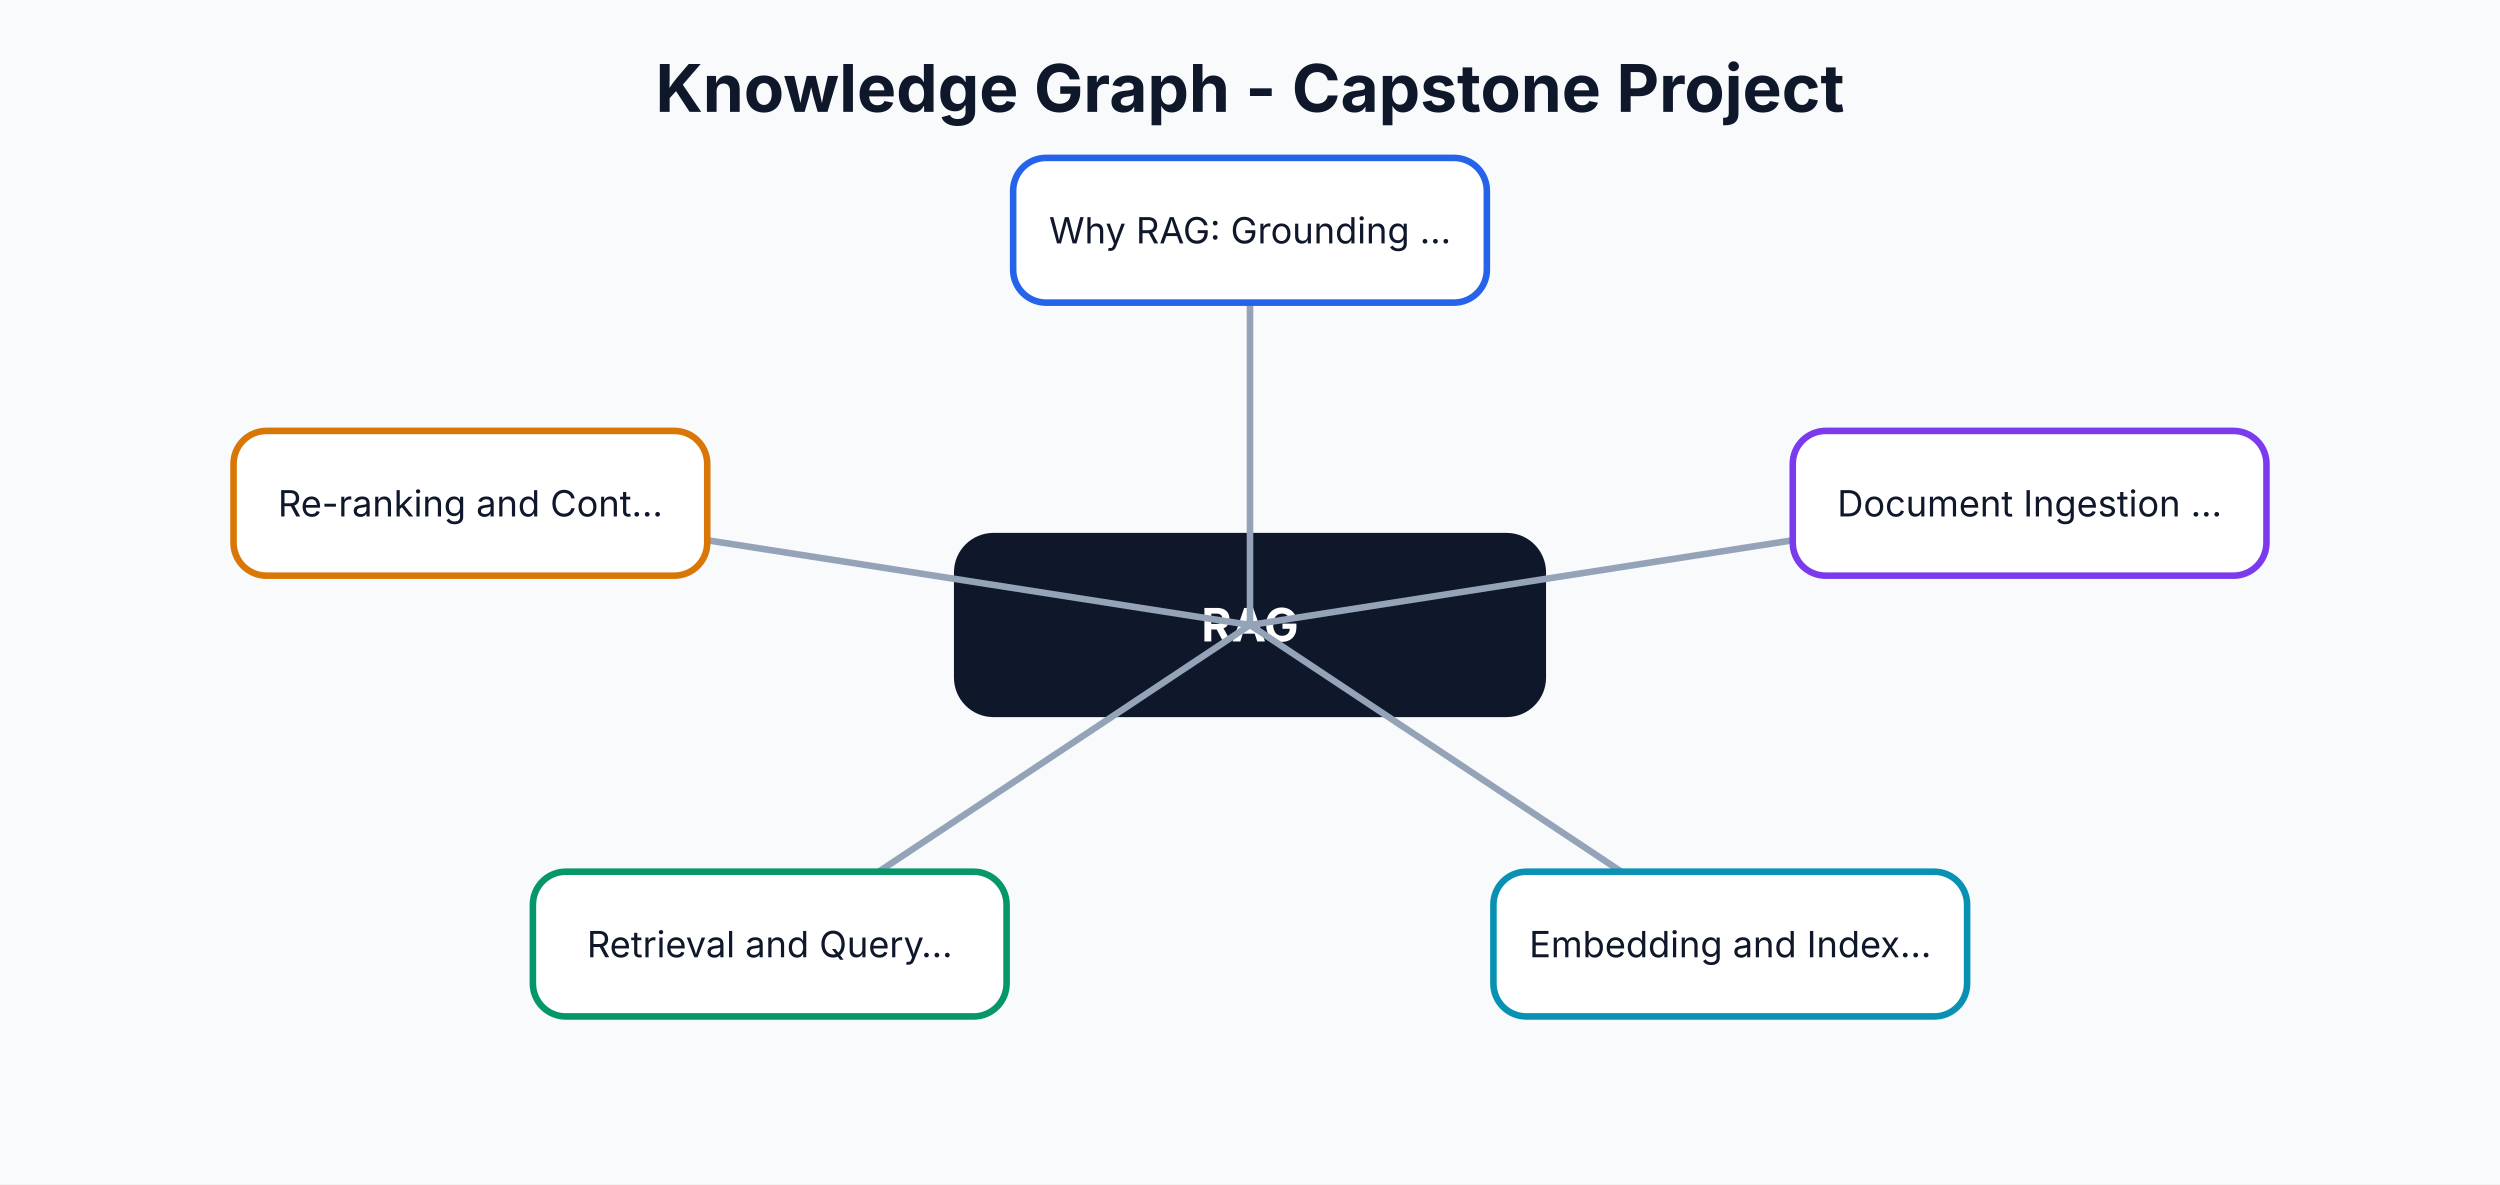
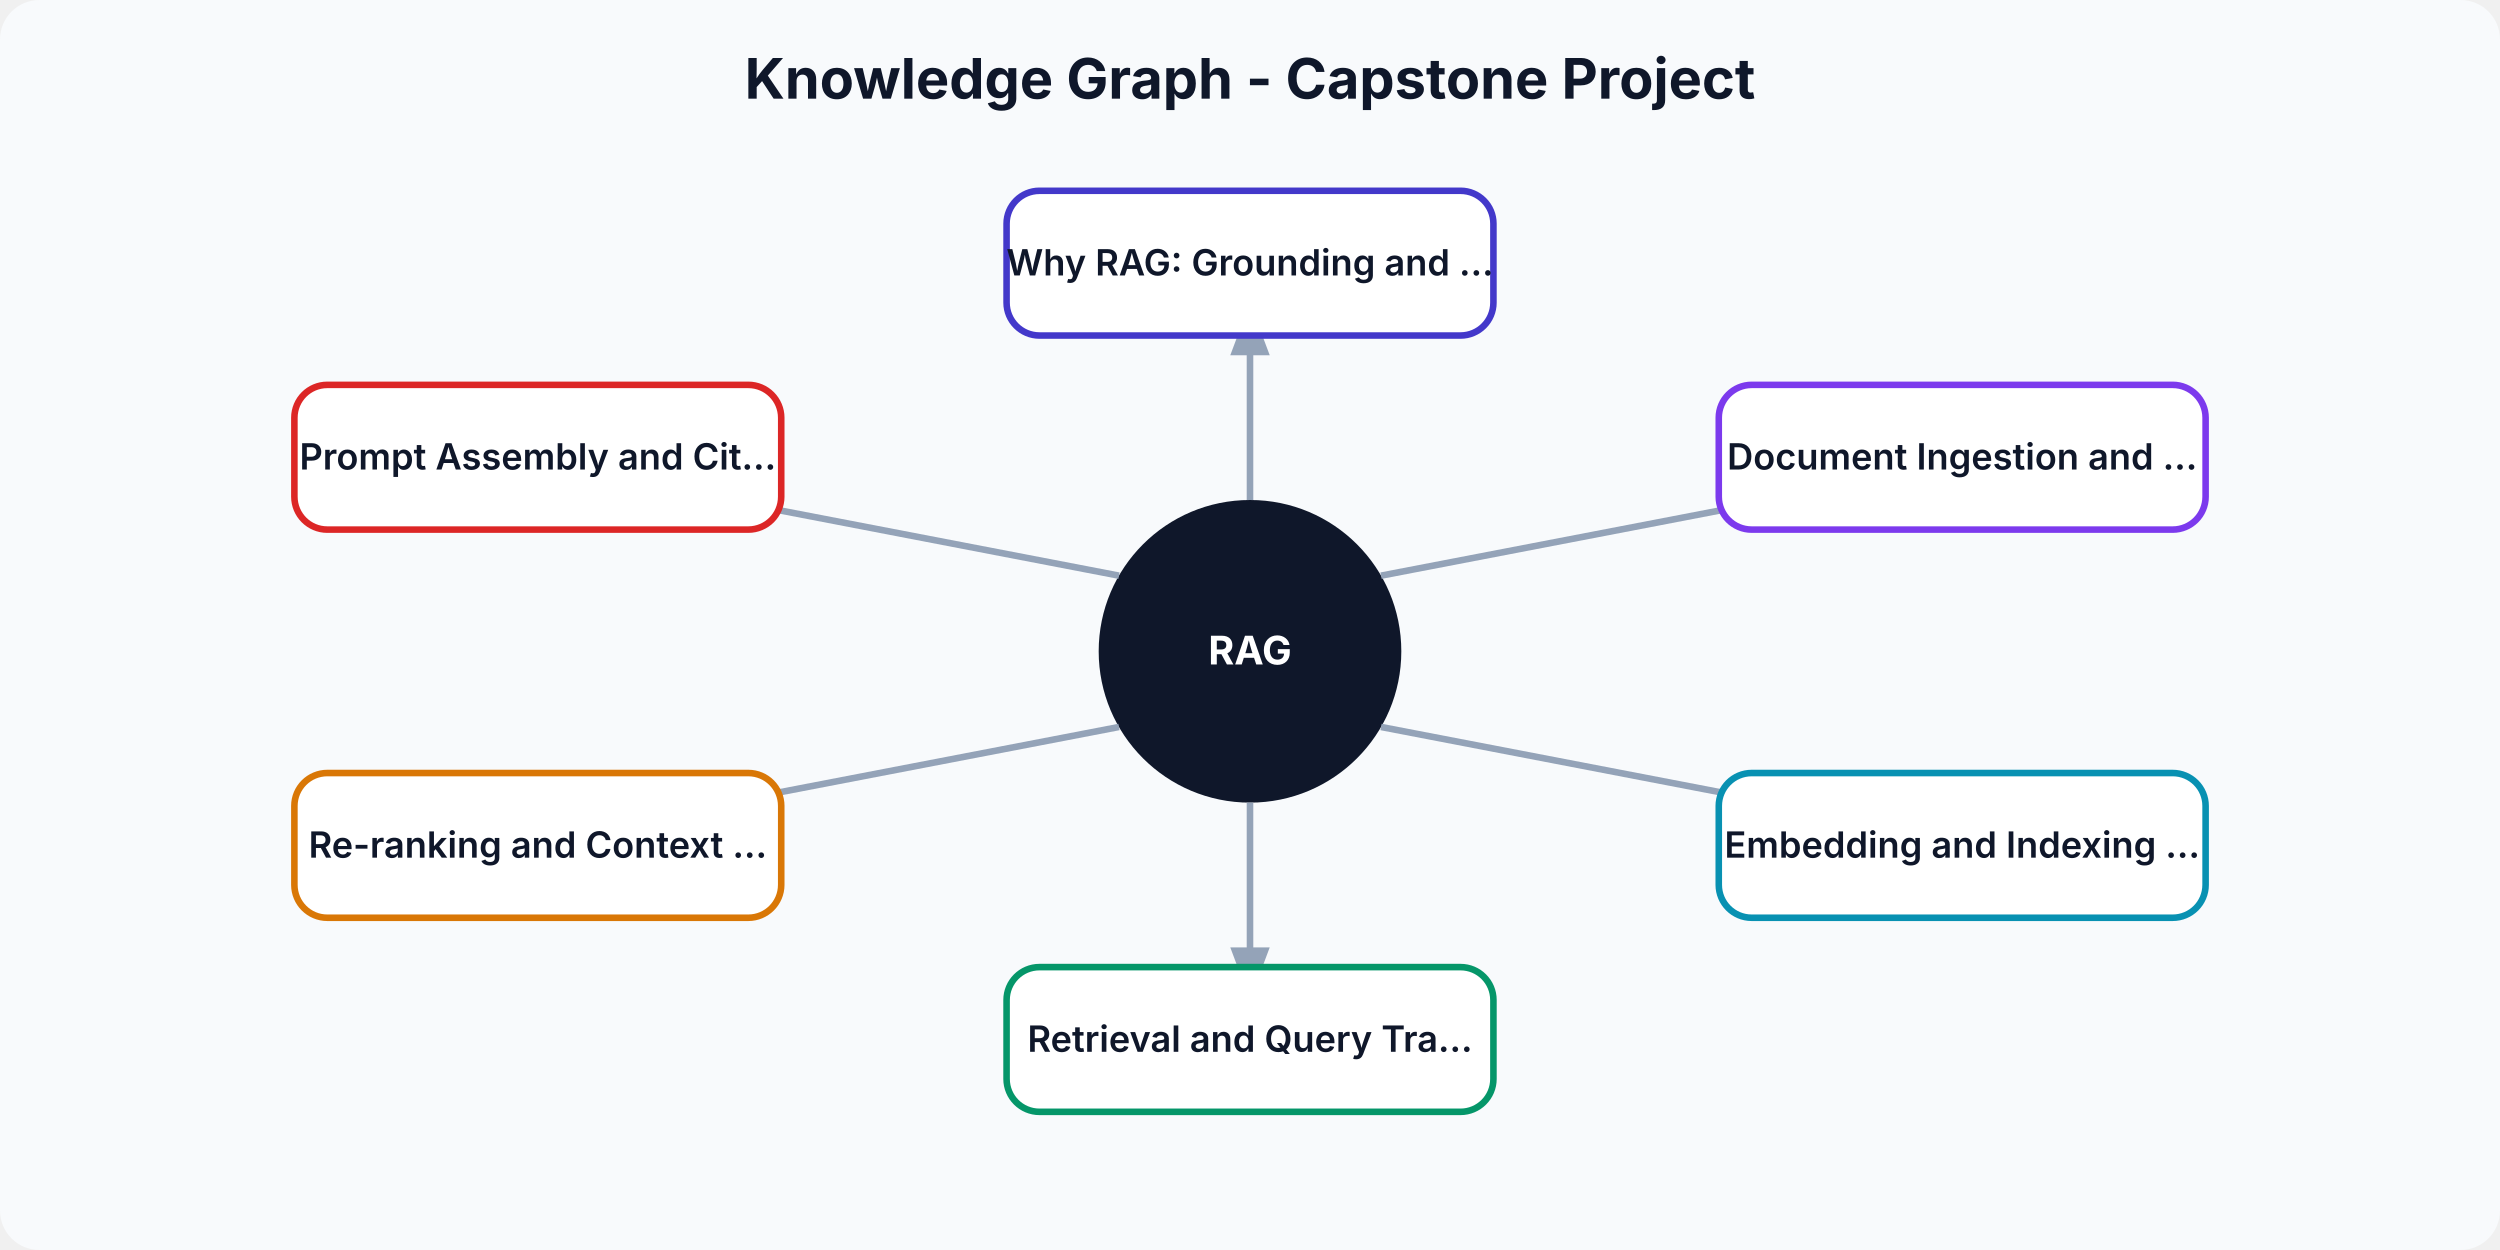
- <svg xmlns="http://www.w3.org/2000/svg" width="760" height="360" viewBox="0 0 760 360" font-family="Inter, Arial, sans-serif">
-   <rect width="760" height="360" fill="#f8fafc" />
-   <text x="380" y="34" text-anchor="middle" font-size="20" font-weight="700" fill="#0f172a">Knowledge Graph - Capstone Project</text>
-   <rect x="290" y="162" width="180" height="56" rx="12" fill="#0f172a" />
-   <text x="380" y="195" text-anchor="middle" font-size="14" font-weight="700" fill="#ffffff">RAG</text>
-   <line x1="380" y1="190" x2="380" y2="70" stroke="#94a3b8" stroke-width="2" />
-   <rect x="308" y="48" width="144" height="44" rx="10" fill="#ffffff" stroke="#2563eb" stroke-width="2" />
-   <text x="380" y="74" text-anchor="middle" font-size="11" fill="#0f172a">Why RAG: Grounding …</text>
-   <line x1="380" y1="190" x2="617" y2="153" stroke="#94a3b8" stroke-width="2" />
-   <rect x="545" y="131" width="144" height="44" rx="10" fill="#ffffff" stroke="#7c3aed" stroke-width="2" />
-   <text x="617" y="157" text-anchor="middle" font-size="11" fill="#0f172a">Document Ingestion …</text>
-   <line x1="380" y1="190" x2="526" y2="287" stroke="#94a3b8" stroke-width="2" />
-   <rect x="454" y="265" width="144" height="44" rx="10" fill="#ffffff" stroke="#0891b2" stroke-width="2" />
-   <text x="526" y="291" text-anchor="middle" font-size="11" fill="#0f172a">Embedding and Index…</text>
-   <line x1="380" y1="190" x2="234" y2="287" stroke="#94a3b8" stroke-width="2" />
-   <rect x="162" y="265" width="144" height="44" rx="10" fill="#ffffff" stroke="#059669" stroke-width="2" />
-   <text x="234" y="291" text-anchor="middle" font-size="11" fill="#0f172a">Retrieval and Query…</text>
-   <line x1="380" y1="190" x2="143" y2="153" stroke="#94a3b8" stroke-width="2" />
-   <rect x="71" y="131" width="144" height="44" rx="10" fill="#ffffff" stroke="#d97706" stroke-width="2" />
-   <text x="143" y="157" text-anchor="middle" font-size="11" fill="#0f172a">Re-ranking and Cont…</text>
+ <svg xmlns="http://www.w3.org/2000/svg" width="760" height="380" viewBox="0 0 760 380" font-family="Inter, Segoe UI, Arial, sans-serif">
+   <defs>
+     <marker id="arrow" markerWidth="10" markerHeight="10" refX="8" refY="3" orient="auto" markerUnits="strokeWidth">
+       <path d="M0,0 L8,3 L0,6 z" fill="#94a3b8" />
+     </marker>
+     <marker id="arrowA" markerWidth="10" markerHeight="10" refX="8" refY="3" orient="auto" markerUnits="strokeWidth">
+       <path d="M0,0 L8,3 L0,6 z" fill="#4338ca" />
+     </marker>
+   </defs>
+   <rect width="760" height="380" rx="12" fill="#f8fafc" />
+   <text x="380" y="30" text-anchor="middle" font-size="17" font-weight="700" fill="#0f172a">Knowledge Graph - Capstone Project</text>
+   <circle cx="380.0" cy="198.0" r="46" fill="#0f172a" />
+   <text x="380.0" y="202.0" text-anchor="middle" font-size="12" font-weight="700" fill="#ffffff">RAG</text>
+   <line x1="380.0" y1="152.0" x2="380.0" y2="92.0" stroke="#94a3b8" stroke-width="2" marker-end="url(#arrow)" />
+   <rect x="306.0" y="58.0" width="148" height="44" rx="10" fill="#ffffff" stroke="#4338ca" stroke-width="2" />
+   <text x="380.0" y="83.74" text-anchor="middle" font-size="11" font-weight="600" fill="#0f172a">Why RAG: Grounding and …</text>
+   <line x1="419.837" y1="175.0" x2="575.722" y2="145.0" stroke="#94a3b8" stroke-width="2" marker-end="url(#arrow)" />
+   <rect x="522.506" y="117.0" width="148" height="44" rx="10" fill="#ffffff" stroke="#7c3aed" stroke-width="2" />
+   <text x="596.506" y="142.74" text-anchor="middle" font-size="11" font-weight="600" fill="#0f172a">Document Ingestion and …</text>
+   <line x1="419.837" y1="221.0" x2="575.722" y2="251.0" stroke="#94a3b8" stroke-width="2" marker-end="url(#arrow)" />
+   <rect x="522.506" y="235.0" width="148" height="44" rx="10" fill="#ffffff" stroke="#0891b2" stroke-width="2" />
+   <text x="596.506" y="260.74" text-anchor="middle" font-size="11" font-weight="600" fill="#0f172a">Embedding and Indexing …</text>
+   <line x1="380.0" y1="244.0" x2="380.0" y2="304.0" stroke="#94a3b8" stroke-width="2" marker-end="url(#arrow)" />
+   <rect x="306.0" y="294.0" width="148" height="44" rx="10" fill="#ffffff" stroke="#059669" stroke-width="2" />
+   <text x="380.0" y="319.74" text-anchor="middle" font-size="11" font-weight="600" fill="#0f172a">Retrieval and Query Tra…</text>
+   <line x1="340.163" y1="221.0" x2="184.278" y2="251" stroke="#94a3b8" stroke-width="2" marker-end="url(#arrow)" />
+   <rect x="89.494" y="235" width="148" height="44" rx="10" fill="#ffffff" stroke="#d97706" stroke-width="2" />
+   <text x="163.494" y="260.74" text-anchor="middle" font-size="11" font-weight="600" fill="#0f172a">Re-ranking and Context …</text>
+   <line x1="340.163" y1="175.0" x2="184.278" y2="145.0" stroke="#94a3b8" stroke-width="2" marker-end="url(#arrow)" />
+   <rect x="89.494" y="117.0" width="148" height="44" rx="10" fill="#ffffff" stroke="#dc2626" stroke-width="2" />
+   <text x="163.494" y="142.74" text-anchor="middle" font-size="11" font-weight="600" fill="#0f172a">Prompt Assembly and Cit…</text>
</svg>
